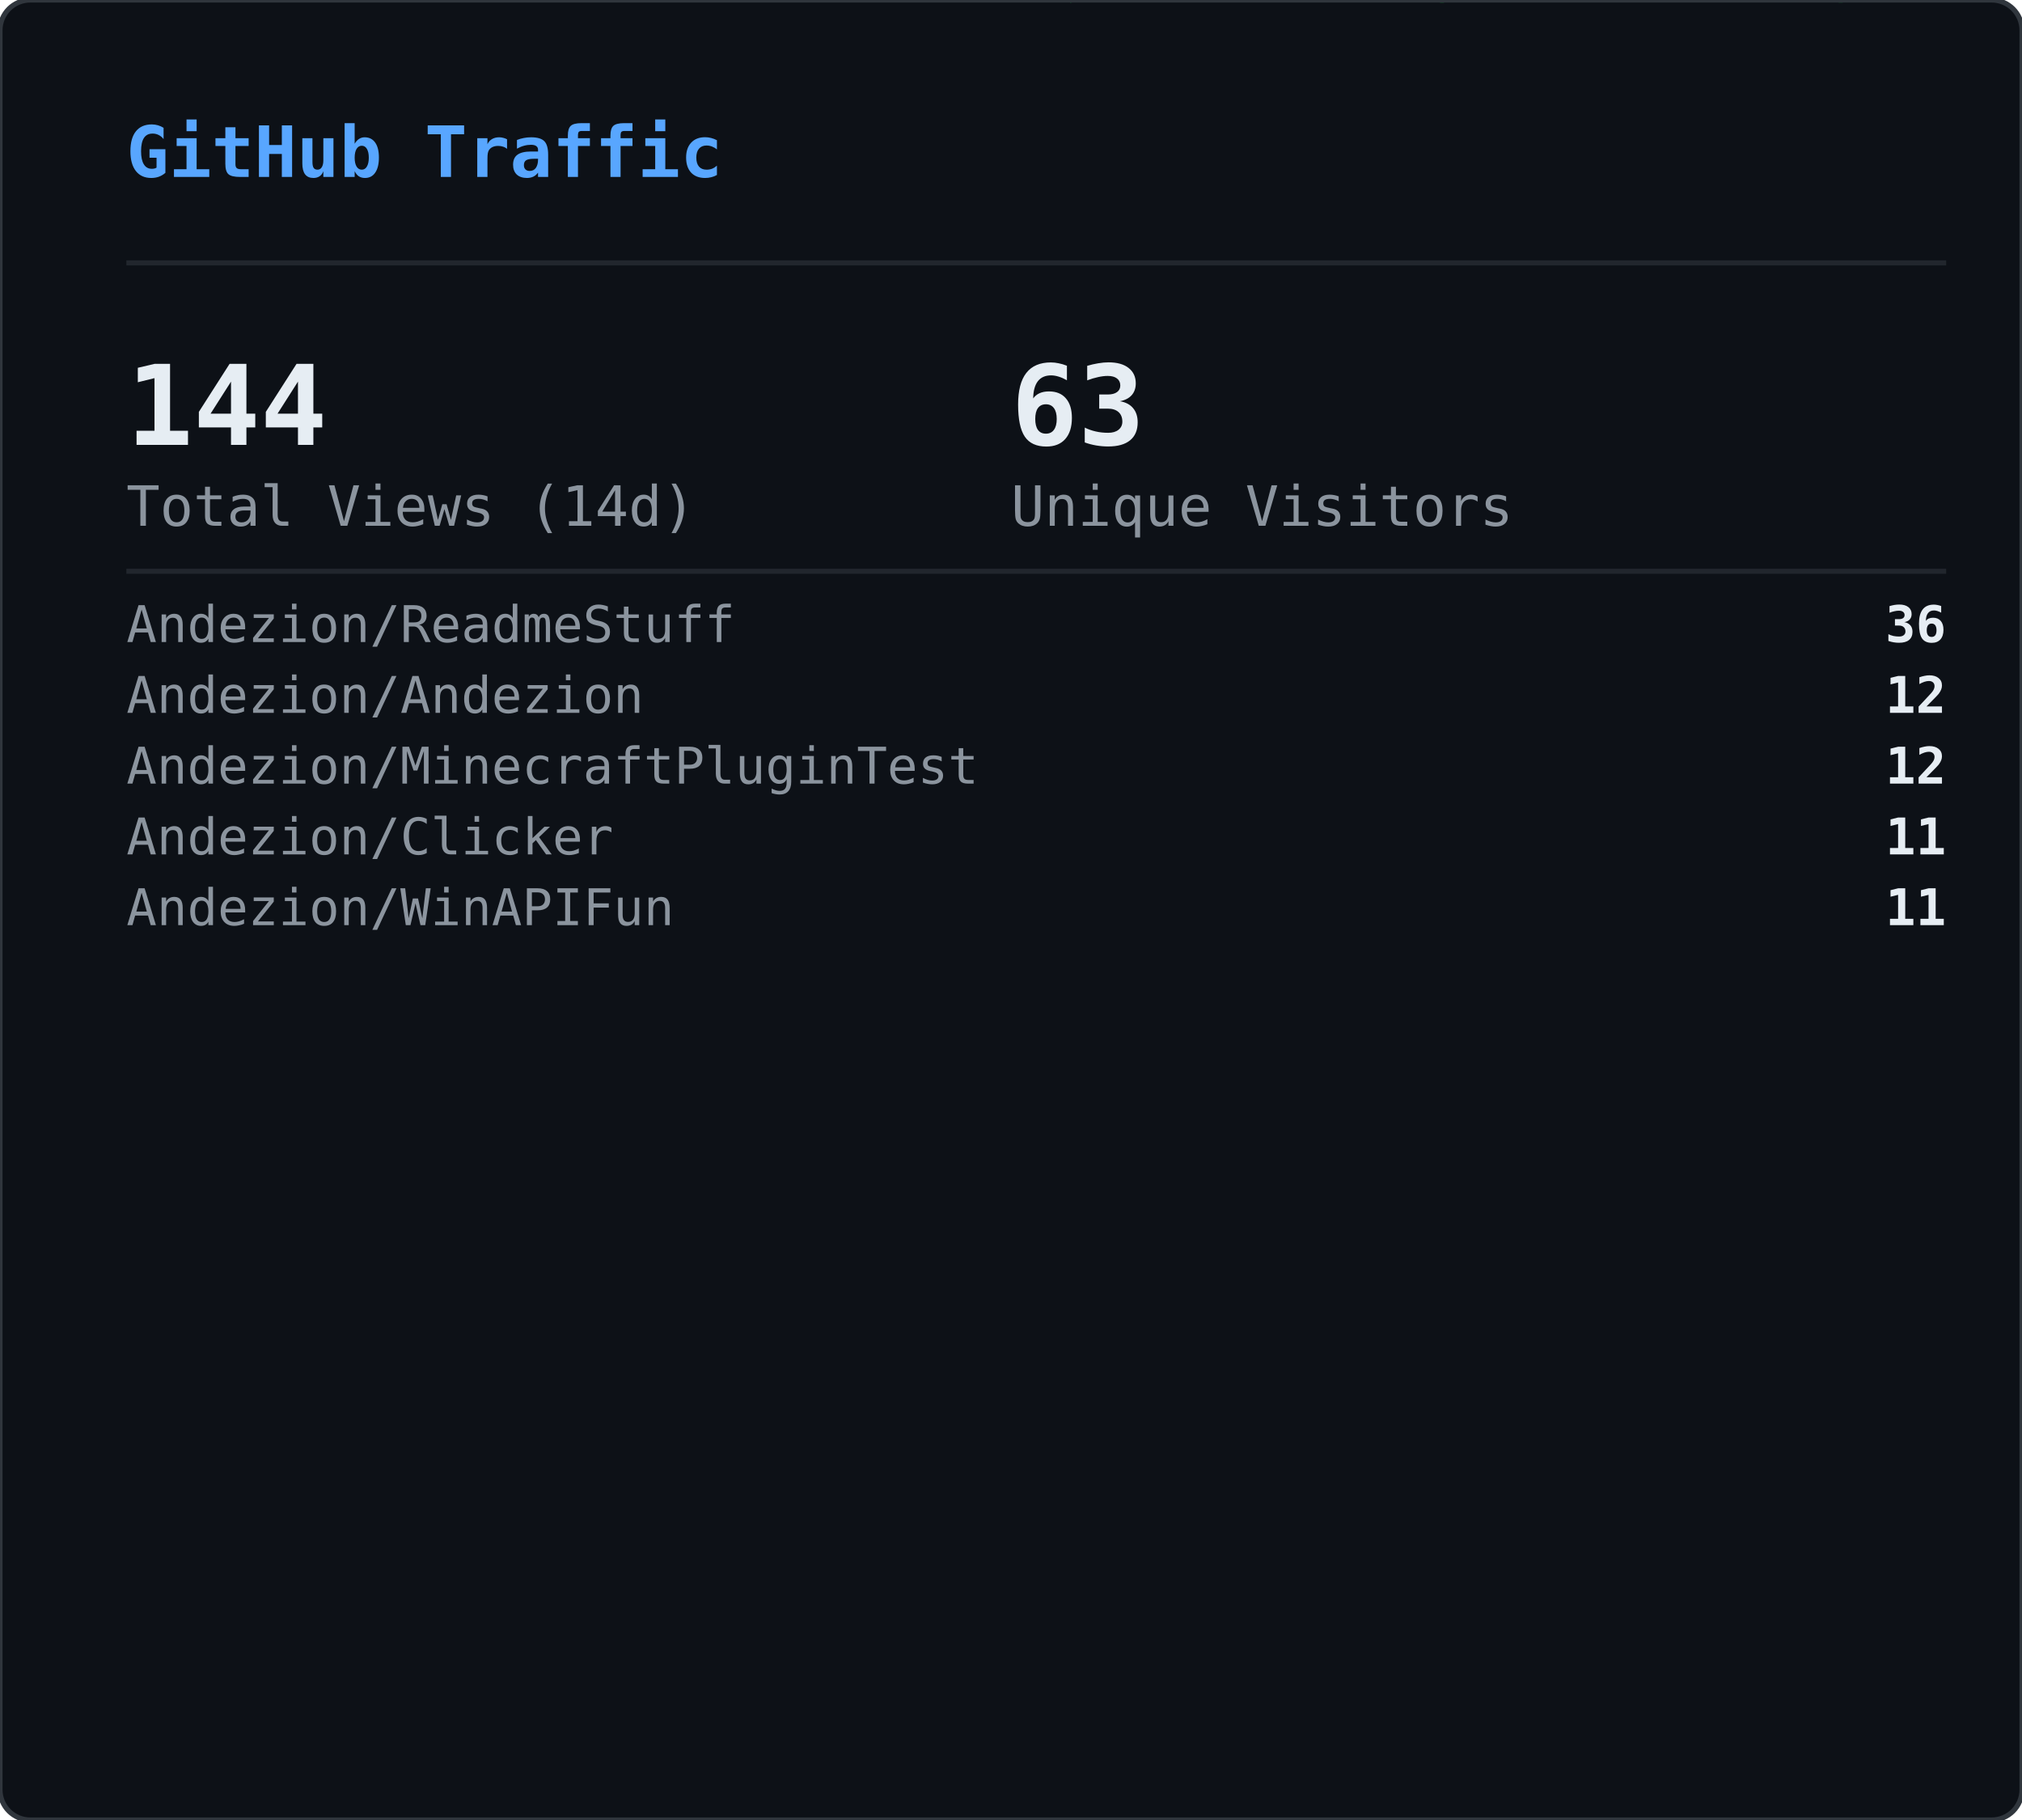
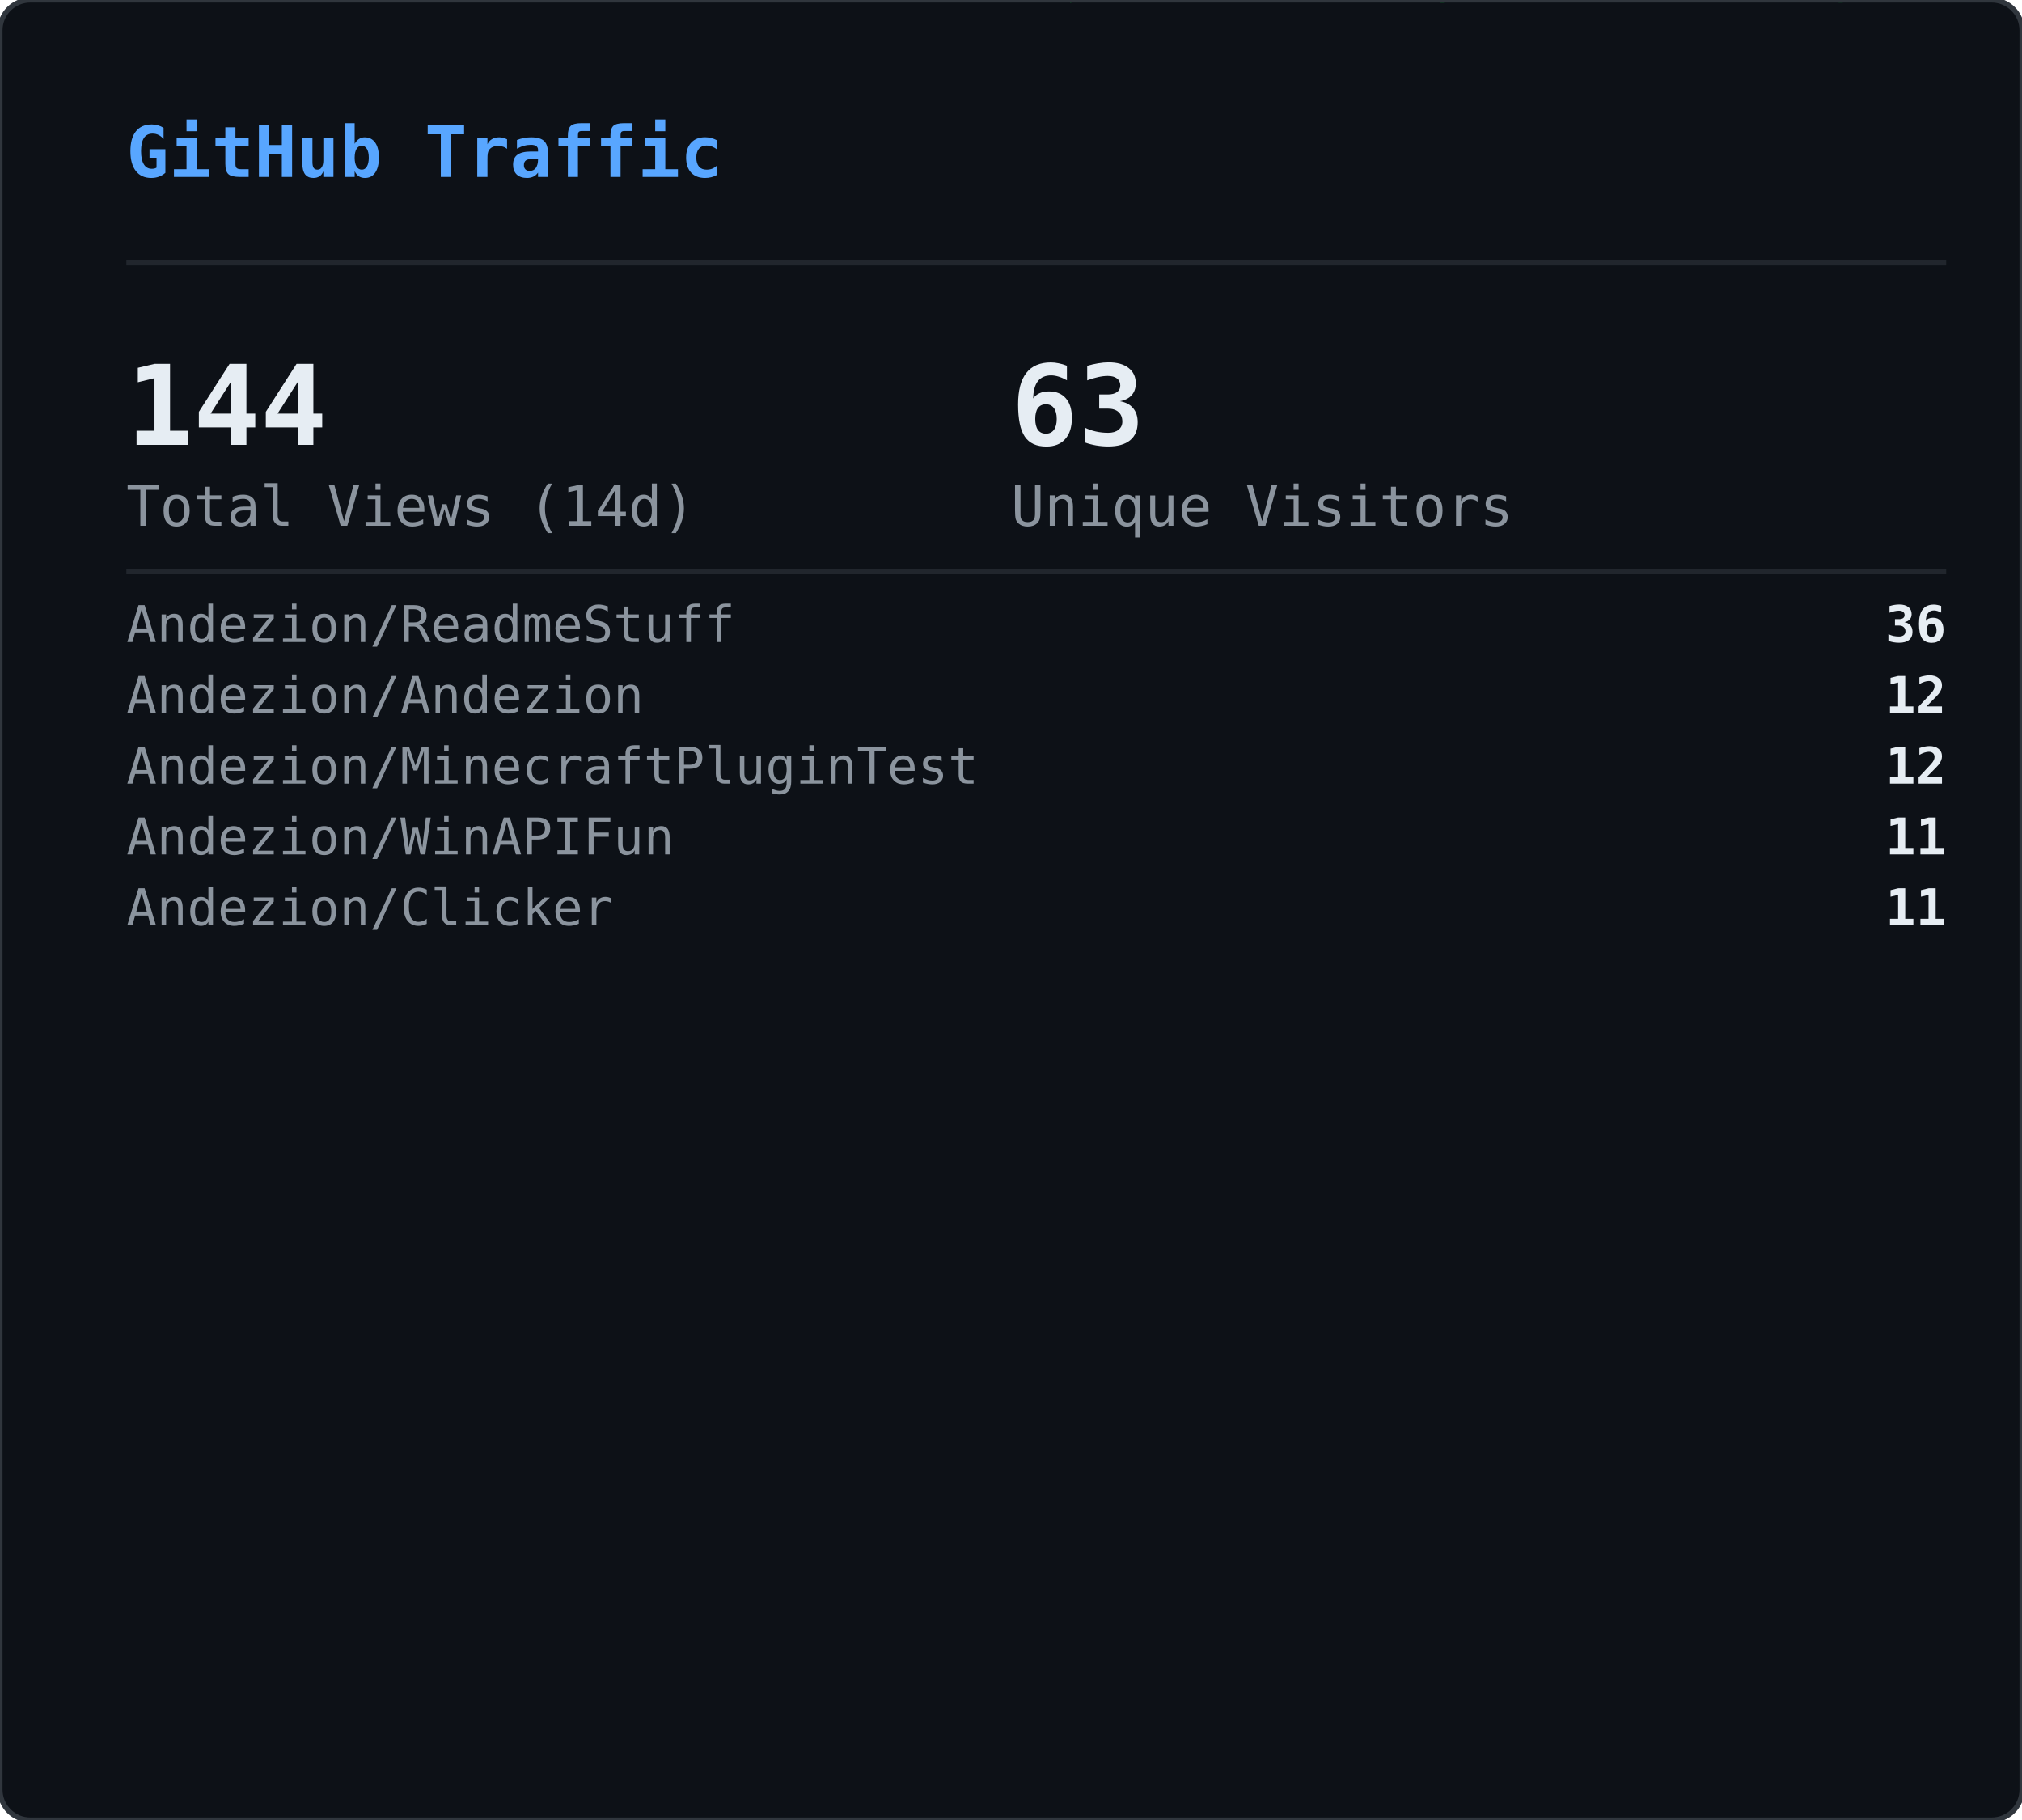
<svg xmlns="http://www.w3.org/2000/svg" width="400" height="360" viewBox="0 0 400 360">
  <defs>
    <clipPath id="gvs-clip">
      <rect width="400" height="360" rx="6" />
    </clipPath>
  </defs>
  <rect width="400" height="360" rx="6" fill="#0d1117" />
  <g clip-path="url(#gvs-clip)">
    <g opacity="0.22">
      <style>@keyframes gvs0{from{transform:translateY(-88px)}to{transform:translateY(374px)}}@keyframes gvs1{from{transform:translateY(-46px)}to{transform:translateY(374px)}}@keyframes gvs2{from{transform:translateY(-46px)}to{transform:translateY(374px)}}@keyframes gvs3{from{transform:translateY(-46px)}to{transform:translateY(374px)}}@keyframes gvs4{from{transform:translateY(-46px)}to{transform:translateY(374px)}}@keyframes gvs5{from{transform:translateY(-46px)}to{transform:translateY(374px)}}@keyframes gvs6{from{transform:translateY(-46px)}to{transform:translateY(374px)}}@keyframes gvs7{from{transform:translateY(-46px)}to{transform:translateY(374px)}}@keyframes gvs8{from{transform:translateY(-46px)}to{transform:translateY(374px)}}@keyframes gvs9{from{transform:translateY(-46px)}to{transform:translateY(374px)}}@keyframes gvs10{from{transform:translateY(-46px)}to{transform:translateY(374px)}}@keyframes gvs11{from{transform:translateY(-46px)}to{transform:translateY(374px)}}@keyframes gvs12{from{transform:translateY(-46px)}to{transform:translateY(374px)}}@keyframes gvs13{from{transform:translateY(-46px)}to{transform:translateY(374px)}}@keyframes gvs14{from{transform:translateY(-46px)}to{transform:translateY(374px)}}@keyframes gvs15{from{transform:translateY(-46px)}to{transform:translateY(374px)}}@keyframes gvs16{from{transform:translateY(-46px)}to{transform:translateY(374px)}}@keyframes gvs17{from{transform:translateY(-46px)}to{transform:translateY(374px)}}@keyframes gvs18{from{transform:translateY(-46px)}to{transform:translateY(374px)}}@keyframes gvs19{from{transform:translateY(-46px)}to{transform:translateY(374px)}}@keyframes gvs20{from{transform:translateY(-46px)}to{transform:translateY(374px)}}@keyframes gvs21{from{transform:translateY(-46px)}to{transform:translateY(374px)}}@keyframes gvs22{from{transform:translateY(-46px)}to{transform:translateY(374px)}}@keyframes gvs23{from{transform:translateY(-46px)}to{transform:translateY(374px)}}@keyframes gvs24{from{transform:translateY(-46px)}to{transform:translateY(374px)}}@keyframes gvs25{from{transform:translateY(-46px)}to{transform:translateY(374px)}}@keyframes gvs26{from{transform:translateY(-46px)}to{transform:translateY(374px)}}@keyframes gvs27{from{transform:translateY(-46px)}to{transform:translateY(374px)}}@keyframes gvs28{from{transform:translateY(-46px)}to{transform:translateY(374px)}}@keyframes gvs29{from{transform:translateY(-46px)}to{transform:translateY(374px)}}</style>
      <g style="animation:gvs0 1.67s linear infinite;animation-delay:-0.05s">
        <text x="296" y="0" font-family="monospace" font-size="12" fill="#00ff41">0</text>
        <text x="296" y="-14" font-family="monospace" font-size="12" fill="#00ff41" opacity="0.86">ﾂ</text>
        <text x="296" y="-28" font-family="monospace" font-size="12" fill="#00ff41" opacity="0.71">ｯ</text>
        <text x="296" y="-42" font-family="monospace" font-size="12" fill="#00ff41" opacity="0.57">ﾊ</text>
        <text x="296" y="-56" font-family="monospace" font-size="12" fill="#00ff41" opacity="0.43">ﾃ</text>
        <text x="296" y="-70" font-family="monospace" font-size="12" fill="#00ff41" opacity="0.29">ﾕ</text>
        <text x="296" y="-84" font-family="monospace" font-size="12" fill="#00ff41" opacity="0.14">ﾂ</text>
      </g>
      <g style="animation:gvs1 2.72s linear infinite;animation-delay:-1.68s">
        <text x="265" y="0" font-family="monospace" font-size="12" fill="#00ff41">ﾗ</text>
        <text x="265" y="-14" font-family="monospace" font-size="12" fill="#00ff41" opacity="0.75">ﾁ</text>
        <text x="265" y="-28" font-family="monospace" font-size="12" fill="#00ff41" opacity="0.50">ﾂ</text>
        <text x="265" y="-42" font-family="monospace" font-size="12" fill="#00ff41" opacity="0.25">ｳ</text>
      </g>
      <g style="animation:gvs2 3.03s linear infinite;animation-delay:-1.66s">
        <text x="209" y="0" font-family="monospace" font-size="12" fill="#00ff41">ｬ</text>
        <text x="209" y="-14" font-family="monospace" font-size="12" fill="#00ff41" opacity="0.75">ﾘ</text>
        <text x="209" y="-28" font-family="monospace" font-size="12" fill="#00ff41" opacity="0.50">1</text>
        <text x="209" y="-42" font-family="monospace" font-size="12" fill="#00ff41" opacity="0.25">ｬ</text>
      </g>
      <g style="animation:gvs3 2.69s linear infinite;animation-delay:-1.87s">
        <text x="281" y="0" font-family="monospace" font-size="12" fill="#00ff41">ｮ</text>
        <text x="281" y="-14" font-family="monospace" font-size="12" fill="#00ff41" opacity="0.75">ｴ</text>
        <text x="281" y="-28" font-family="monospace" font-size="12" fill="#00ff41" opacity="0.50">0</text>
        <text x="281" y="-42" font-family="monospace" font-size="12" fill="#00ff41" opacity="0.25">1</text>
      </g>
      <g style="animation:gvs4 2.88s linear infinite;animation-delay:-1.34s">
        <text x="353" y="0" font-family="monospace" font-size="12" fill="#00ff41">ｽ</text>
        <text x="353" y="-14" font-family="monospace" font-size="12" fill="#00ff41" opacity="0.75">4</text>
        <text x="353" y="-28" font-family="monospace" font-size="12" fill="#00ff41" opacity="0.50">ﾔ</text>
        <text x="353" y="-42" font-family="monospace" font-size="12" fill="#00ff41" opacity="0.25">5</text>
      </g>
      <g style="animation:gvs5 3.05s linear infinite;animation-delay:-2.98s">
        <text x="169" y="0" font-family="monospace" font-size="12" fill="#00ff41">ﾏ</text>
        <text x="169" y="-14" font-family="monospace" font-size="12" fill="#00ff41" opacity="0.75">ｮ</text>
        <text x="169" y="-28" font-family="monospace" font-size="12" fill="#00ff41" opacity="0.50">ｧ</text>
        <text x="169" y="-42" font-family="monospace" font-size="12" fill="#00ff41" opacity="0.25">ｩ</text>
      </g>
      <g style="animation:gvs6 3.03s linear infinite;animation-delay:-1.35s">
        <text x="113" y="0" font-family="monospace" font-size="12" fill="#00ff41">4</text>
        <text x="113" y="-14" font-family="monospace" font-size="12" fill="#00ff41" opacity="0.75">ﾈ</text>
        <text x="113" y="-28" font-family="monospace" font-size="12" fill="#00ff41" opacity="0.50">ｼ</text>
        <text x="113" y="-42" font-family="monospace" font-size="12" fill="#00ff41" opacity="0.25">ﾖ</text>
      </g>
      <g style="animation:gvs7 2.40s linear infinite;animation-delay:-0.96s">
        <text x="313" y="0" font-family="monospace" font-size="12" fill="#00ff41">ﾐ</text>
        <text x="313" y="-14" font-family="monospace" font-size="12" fill="#00ff41" opacity="0.75">0</text>
        <text x="313" y="-28" font-family="monospace" font-size="12" fill="#00ff41" opacity="0.50">ﾁ</text>
        <text x="313" y="-42" font-family="monospace" font-size="12" fill="#00ff41" opacity="0.25">ﾊ</text>
      </g>
      <g style="animation:gvs8 2.71s linear infinite;animation-delay:-1.26s">
        <text x="129" y="0" font-family="monospace" font-size="12" fill="#00ff41">ｾ</text>
        <text x="129" y="-14" font-family="monospace" font-size="12" fill="#00ff41" opacity="0.75">ｿ</text>
        <text x="129" y="-28" font-family="monospace" font-size="12" fill="#00ff41" opacity="0.50">ｧ</text>
        <text x="129" y="-42" font-family="monospace" font-size="12" fill="#00ff41" opacity="0.25">ﾐ</text>
      </g>
      <g style="animation:gvs9 3.12s linear infinite;animation-delay:-1.28s">
        <text x="201" y="0" font-family="monospace" font-size="12" fill="#00ff41">ｫ</text>
        <text x="201" y="-14" font-family="monospace" font-size="12" fill="#00ff41" opacity="0.75">ﾕ</text>
        <text x="201" y="-28" font-family="monospace" font-size="12" fill="#00ff41" opacity="0.50">ﾛ</text>
        <text x="201" y="-42" font-family="monospace" font-size="12" fill="#00ff41" opacity="0.25">ﾀ</text>
      </g>
      <g style="animation:gvs10 2.42s linear infinite;animation-delay:-0.51s">
        <text x="273" y="0" font-family="monospace" font-size="12" fill="#00ff41">ｭ</text>
        <text x="273" y="-14" font-family="monospace" font-size="12" fill="#00ff41" opacity="0.75">ﾏ</text>
        <text x="273" y="-28" font-family="monospace" font-size="12" fill="#00ff41" opacity="0.50">1</text>
        <text x="273" y="-42" font-family="monospace" font-size="12" fill="#00ff41" opacity="0.25">7</text>
      </g>
      <g style="animation:gvs11 1.93s linear infinite;animation-delay:-1.90s">
        <text x="89" y="0" font-family="monospace" font-size="12" fill="#00ff41">ｶ</text>
        <text x="89" y="-14" font-family="monospace" font-size="12" fill="#00ff41" opacity="0.75">ﾛ</text>
        <text x="89" y="-28" font-family="monospace" font-size="12" fill="#00ff41" opacity="0.50">ﾉ</text>
        <text x="89" y="-42" font-family="monospace" font-size="12" fill="#00ff41" opacity="0.25">ﾎ</text>
      </g>
      <g style="animation:gvs12 2.03s linear infinite;animation-delay:-0.87s">
        <text x="33" y="0" font-family="monospace" font-size="12" fill="#00ff41">3</text>
        <text x="33" y="-14" font-family="monospace" font-size="12" fill="#00ff41" opacity="0.75">ｵ</text>
        <text x="33" y="-28" font-family="monospace" font-size="12" fill="#00ff41" opacity="0.50">ﾑ</text>
        <text x="33" y="-42" font-family="monospace" font-size="12" fill="#00ff41" opacity="0.25">0</text>
      </g>
      <g style="animation:gvs13 1.99s linear infinite;animation-delay:-0.99s">
        <text x="361" y="0" font-family="monospace" font-size="12" fill="#00ff41">ｵ</text>
        <text x="361" y="-14" font-family="monospace" font-size="12" fill="#00ff41" opacity="0.75">1</text>
        <text x="361" y="-28" font-family="monospace" font-size="12" fill="#00ff41" opacity="0.50">ﾄ</text>
        <text x="361" y="-42" font-family="monospace" font-size="12" fill="#00ff41" opacity="0.25">ﾄ</text>
      </g>
      <g style="animation:gvs14 1.69s linear infinite;animation-delay:-1.24s">
        <text x="177" y="0" font-family="monospace" font-size="12" fill="#00ff41">ﾒ</text>
        <text x="177" y="-14" font-family="monospace" font-size="12" fill="#00ff41" opacity="0.75">ﾓ</text>
        <text x="177" y="-28" font-family="monospace" font-size="12" fill="#00ff41" opacity="0.50">ﾝ</text>
        <text x="177" y="-42" font-family="monospace" font-size="12" fill="#00ff41" opacity="0.25">ﾔ</text>
      </g>
      <g style="animation:gvs15 3.00s linear infinite;animation-delay:-1.14s">
        <text x="249" y="0" font-family="monospace" font-size="12" fill="#00ff41">7</text>
        <text x="249" y="-14" font-family="monospace" font-size="12" fill="#00ff41" opacity="0.75">ｿ</text>
        <text x="249" y="-28" font-family="monospace" font-size="12" fill="#00ff41" opacity="0.50">8</text>
        <text x="249" y="-42" font-family="monospace" font-size="12" fill="#00ff41" opacity="0.25">ﾜ</text>
      </g>
      <g style="animation:gvs16 3.08s linear infinite;animation-delay:-0.54s">
        <text x="321" y="0" font-family="monospace" font-size="12" fill="#00ff41">3</text>
        <text x="321" y="-14" font-family="monospace" font-size="12" fill="#00ff41" opacity="0.75">ｹ</text>
        <text x="321" y="-28" font-family="monospace" font-size="12" fill="#00ff41" opacity="0.50">ﾑ</text>
        <text x="321" y="-42" font-family="monospace" font-size="12" fill="#00ff41" opacity="0.25">ｱ</text>
      </g>
      <g style="animation:gvs17 2.12s linear infinite;animation-delay:-2.03s">
        <text x="265" y="0" font-family="monospace" font-size="12" fill="#00ff41">ｹ</text>
        <text x="265" y="-14" font-family="monospace" font-size="12" fill="#00ff41" opacity="0.75">2</text>
        <text x="265" y="-28" font-family="monospace" font-size="12" fill="#00ff41" opacity="0.50">ｬ</text>
        <text x="265" y="-42" font-family="monospace" font-size="12" fill="#00ff41" opacity="0.25">ﾉ</text>
      </g>
      <g style="animation:gvs18 1.96s linear infinite;animation-delay:-0.15s">
        <text x="81" y="0" font-family="monospace" font-size="12" fill="#00ff41">ﾋ</text>
        <text x="81" y="-14" font-family="monospace" font-size="12" fill="#00ff41" opacity="0.75">ｼ</text>
        <text x="81" y="-28" font-family="monospace" font-size="12" fill="#00ff41" opacity="0.50">ﾀ</text>
        <text x="81" y="-42" font-family="monospace" font-size="12" fill="#00ff41" opacity="0.25">ﾀ</text>
      </g>
      <g style="animation:gvs19 2.67s linear infinite;animation-delay:-1.19s">
        <text x="25" y="0" font-family="monospace" font-size="12" fill="#00ff41">9</text>
        <text x="25" y="-14" font-family="monospace" font-size="12" fill="#00ff41" opacity="0.75">ﾈ</text>
        <text x="25" y="-28" font-family="monospace" font-size="12" fill="#00ff41" opacity="0.50">ﾃ</text>
        <text x="25" y="-42" font-family="monospace" font-size="12" fill="#00ff41" opacity="0.25">ﾆ</text>
      </g>
      <g style="animation:gvs20 1.99s linear infinite;animation-delay:-1.62s">
        <text x="225" y="0" font-family="monospace" font-size="12" fill="#00ff41">6</text>
        <text x="225" y="-14" font-family="monospace" font-size="12" fill="#00ff41" opacity="0.75">ﾁ</text>
        <text x="225" y="-28" font-family="monospace" font-size="12" fill="#00ff41" opacity="0.50">ﾉ</text>
        <text x="225" y="-42" font-family="monospace" font-size="12" fill="#00ff41" opacity="0.25">ﾐ</text>
      </g>
      <g style="animation:gvs21 3.11s linear infinite;animation-delay:-0.23s">
        <text x="169" y="0" font-family="monospace" font-size="12" fill="#00ff41">ﾎ</text>
        <text x="169" y="-14" font-family="monospace" font-size="12" fill="#00ff41" opacity="0.75">ﾖ</text>
        <text x="169" y="-28" font-family="monospace" font-size="12" fill="#00ff41" opacity="0.50">ｦ</text>
        <text x="169" y="-42" font-family="monospace" font-size="12" fill="#00ff41" opacity="0.25">8</text>
      </g>
      <g style="animation:gvs22 2.01s linear infinite;animation-delay:-1.99s">
        <text x="369" y="0" font-family="monospace" font-size="12" fill="#00ff41">ﾂ</text>
        <text x="369" y="-14" font-family="monospace" font-size="12" fill="#00ff41" opacity="0.75">ｿ</text>
        <text x="369" y="-28" font-family="monospace" font-size="12" fill="#00ff41" opacity="0.50">ﾄ</text>
        <text x="369" y="-42" font-family="monospace" font-size="12" fill="#00ff41" opacity="0.25">ｿ</text>
      </g>
      <g style="animation:gvs23 1.90s linear infinite;animation-delay:-0.11s">
        <text x="185" y="0" font-family="monospace" font-size="12" fill="#00ff41">ﾍ</text>
        <text x="185" y="-14" font-family="monospace" font-size="12" fill="#00ff41" opacity="0.75">ｲ</text>
        <text x="185" y="-28" font-family="monospace" font-size="12" fill="#00ff41" opacity="0.50">ﾔ</text>
        <text x="185" y="-42" font-family="monospace" font-size="12" fill="#00ff41" opacity="0.25">ｱ</text>
      </g>
      <g style="animation:gvs24 2.10s linear infinite;animation-delay:-1.65s">
        <text x="257" y="0" font-family="monospace" font-size="12" fill="#00ff41">ｳ</text>
        <text x="257" y="-14" font-family="monospace" font-size="12" fill="#00ff41" opacity="0.75">ｶ</text>
        <text x="257" y="-28" font-family="monospace" font-size="12" fill="#00ff41" opacity="0.50">ﾝ</text>
        <text x="257" y="-42" font-family="monospace" font-size="12" fill="#00ff41" opacity="0.25">7</text>
      </g>
      <g style="animation:gvs25 1.60s linear infinite;animation-delay:-1.24s">
        <text x="329" y="0" font-family="monospace" font-size="12" fill="#00ff41">ｧ</text>
        <text x="329" y="-14" font-family="monospace" font-size="12" fill="#00ff41" opacity="0.75">0</text>
        <text x="329" y="-28" font-family="monospace" font-size="12" fill="#00ff41" opacity="0.50">ｩ</text>
        <text x="329" y="-42" font-family="monospace" font-size="12" fill="#00ff41" opacity="0.25">6</text>
      </g>
      <g style="animation:gvs26 1.99s linear infinite;animation-delay:-1.57s">
        <text x="145" y="0" font-family="monospace" font-size="12" fill="#00ff41">ﾁ</text>
        <text x="145" y="-14" font-family="monospace" font-size="12" fill="#00ff41" opacity="0.75">0</text>
        <text x="145" y="-28" font-family="monospace" font-size="12" fill="#00ff41" opacity="0.50">ﾂ</text>
        <text x="145" y="-42" font-family="monospace" font-size="12" fill="#00ff41" opacity="0.25">6</text>
      </g>
      <g style="animation:gvs27 2.09s linear infinite;animation-delay:-1.30s">
        <text x="89" y="0" font-family="monospace" font-size="12" fill="#00ff41">ﾉ</text>
        <text x="89" y="-14" font-family="monospace" font-size="12" fill="#00ff41" opacity="0.75">1</text>
        <text x="89" y="-28" font-family="monospace" font-size="12" fill="#00ff41" opacity="0.50">5</text>
        <text x="89" y="-42" font-family="monospace" font-size="12" fill="#00ff41" opacity="0.25">ﾔ</text>
      </g>
      <g style="animation:gvs28 1.71s linear infinite;animation-delay:-0.96s">
        <text x="33" y="0" font-family="monospace" font-size="12" fill="#00ff41">ｱ</text>
        <text x="33" y="-14" font-family="monospace" font-size="12" fill="#00ff41" opacity="0.75">7</text>
        <text x="33" y="-28" font-family="monospace" font-size="12" fill="#00ff41" opacity="0.50">ﾝ</text>
        <text x="33" y="-42" font-family="monospace" font-size="12" fill="#00ff41" opacity="0.25">ｫ</text>
      </g>
      <g style="animation:gvs29 2.08s linear infinite;animation-delay:-1.95s">
        <text x="361" y="0" font-family="monospace" font-size="12" fill="#00ff41">ﾈ</text>
        <text x="361" y="-14" font-family="monospace" font-size="12" fill="#00ff41" opacity="0.75">3</text>
        <text x="361" y="-28" font-family="monospace" font-size="12" fill="#00ff41" opacity="0.50">5</text>
        <text x="361" y="-42" font-family="monospace" font-size="12" fill="#00ff41" opacity="0.25">ﾐ</text>
      </g>
    </g>
  </g>
  <rect width="400" height="360" rx="6" fill="none" stroke="#30363d" stroke-width="1" />
  <text x="25" y="35" font-family="monospace" font-size="14" font-weight="600" fill="#58a6ff">GitHub Traffic</text>
  <line x1="25" y1="52" x2="385" y2="52" stroke="#21262d" stroke-width="1" />
  <text x="25" y="88" font-family="monospace" font-size="22" font-weight="700" fill="#e6edf3">144</text>
  <text x="25" y="104" font-family="monospace" font-size="11" fill="#8b949e">Total Views (14d)</text>
  <text x="200" y="88" font-family="monospace" font-size="22" font-weight="700" fill="#e6edf3">63</text>
  <text x="200" y="104" font-family="monospace" font-size="11" fill="#8b949e">Unique Visitors</text>
  <line x1="25" y1="113" x2="385" y2="113" stroke="#21262d" stroke-width="1" />
  <text x="25" y="127" font-family="monospace" font-size="10" fill="#8b949e">Andezion/ReadmeStuff</text>
  <text x="385" y="127" font-family="monospace" font-size="10" font-weight="600" fill="#e6edf3" text-anchor="end">36</text>
  <text x="25" y="141" font-family="monospace" font-size="10" fill="#8b949e">Andezion/Andezion</text>
  <text x="385" y="141" font-family="monospace" font-size="10" font-weight="600" fill="#e6edf3" text-anchor="end">12</text>
  <text x="25" y="155" font-family="monospace" font-size="10" fill="#8b949e">Andezion/MinecraftPluginTest</text>
  <text x="385" y="155" font-family="monospace" font-size="10" font-weight="600" fill="#e6edf3" text-anchor="end">12</text>
-   <text x="25" y="169" font-family="monospace" font-size="10" fill="#8b949e">Andezion/Clicker</text>
+   <text x="25" y="169" font-family="monospace" font-size="10" fill="#8b949e">Andezion/WinAPIFun</text>
  <text x="385" y="169" font-family="monospace" font-size="10" font-weight="600" fill="#e6edf3" text-anchor="end">11</text>
-   <text x="25" y="183" font-family="monospace" font-size="10" fill="#8b949e">Andezion/WinAPIFun</text>
+   <text x="25" y="183" font-family="monospace" font-size="10" fill="#8b949e">Andezion/Clicker</text>
  <text x="385" y="183" font-family="monospace" font-size="10" font-weight="600" fill="#e6edf3" text-anchor="end">11</text>
</svg>
